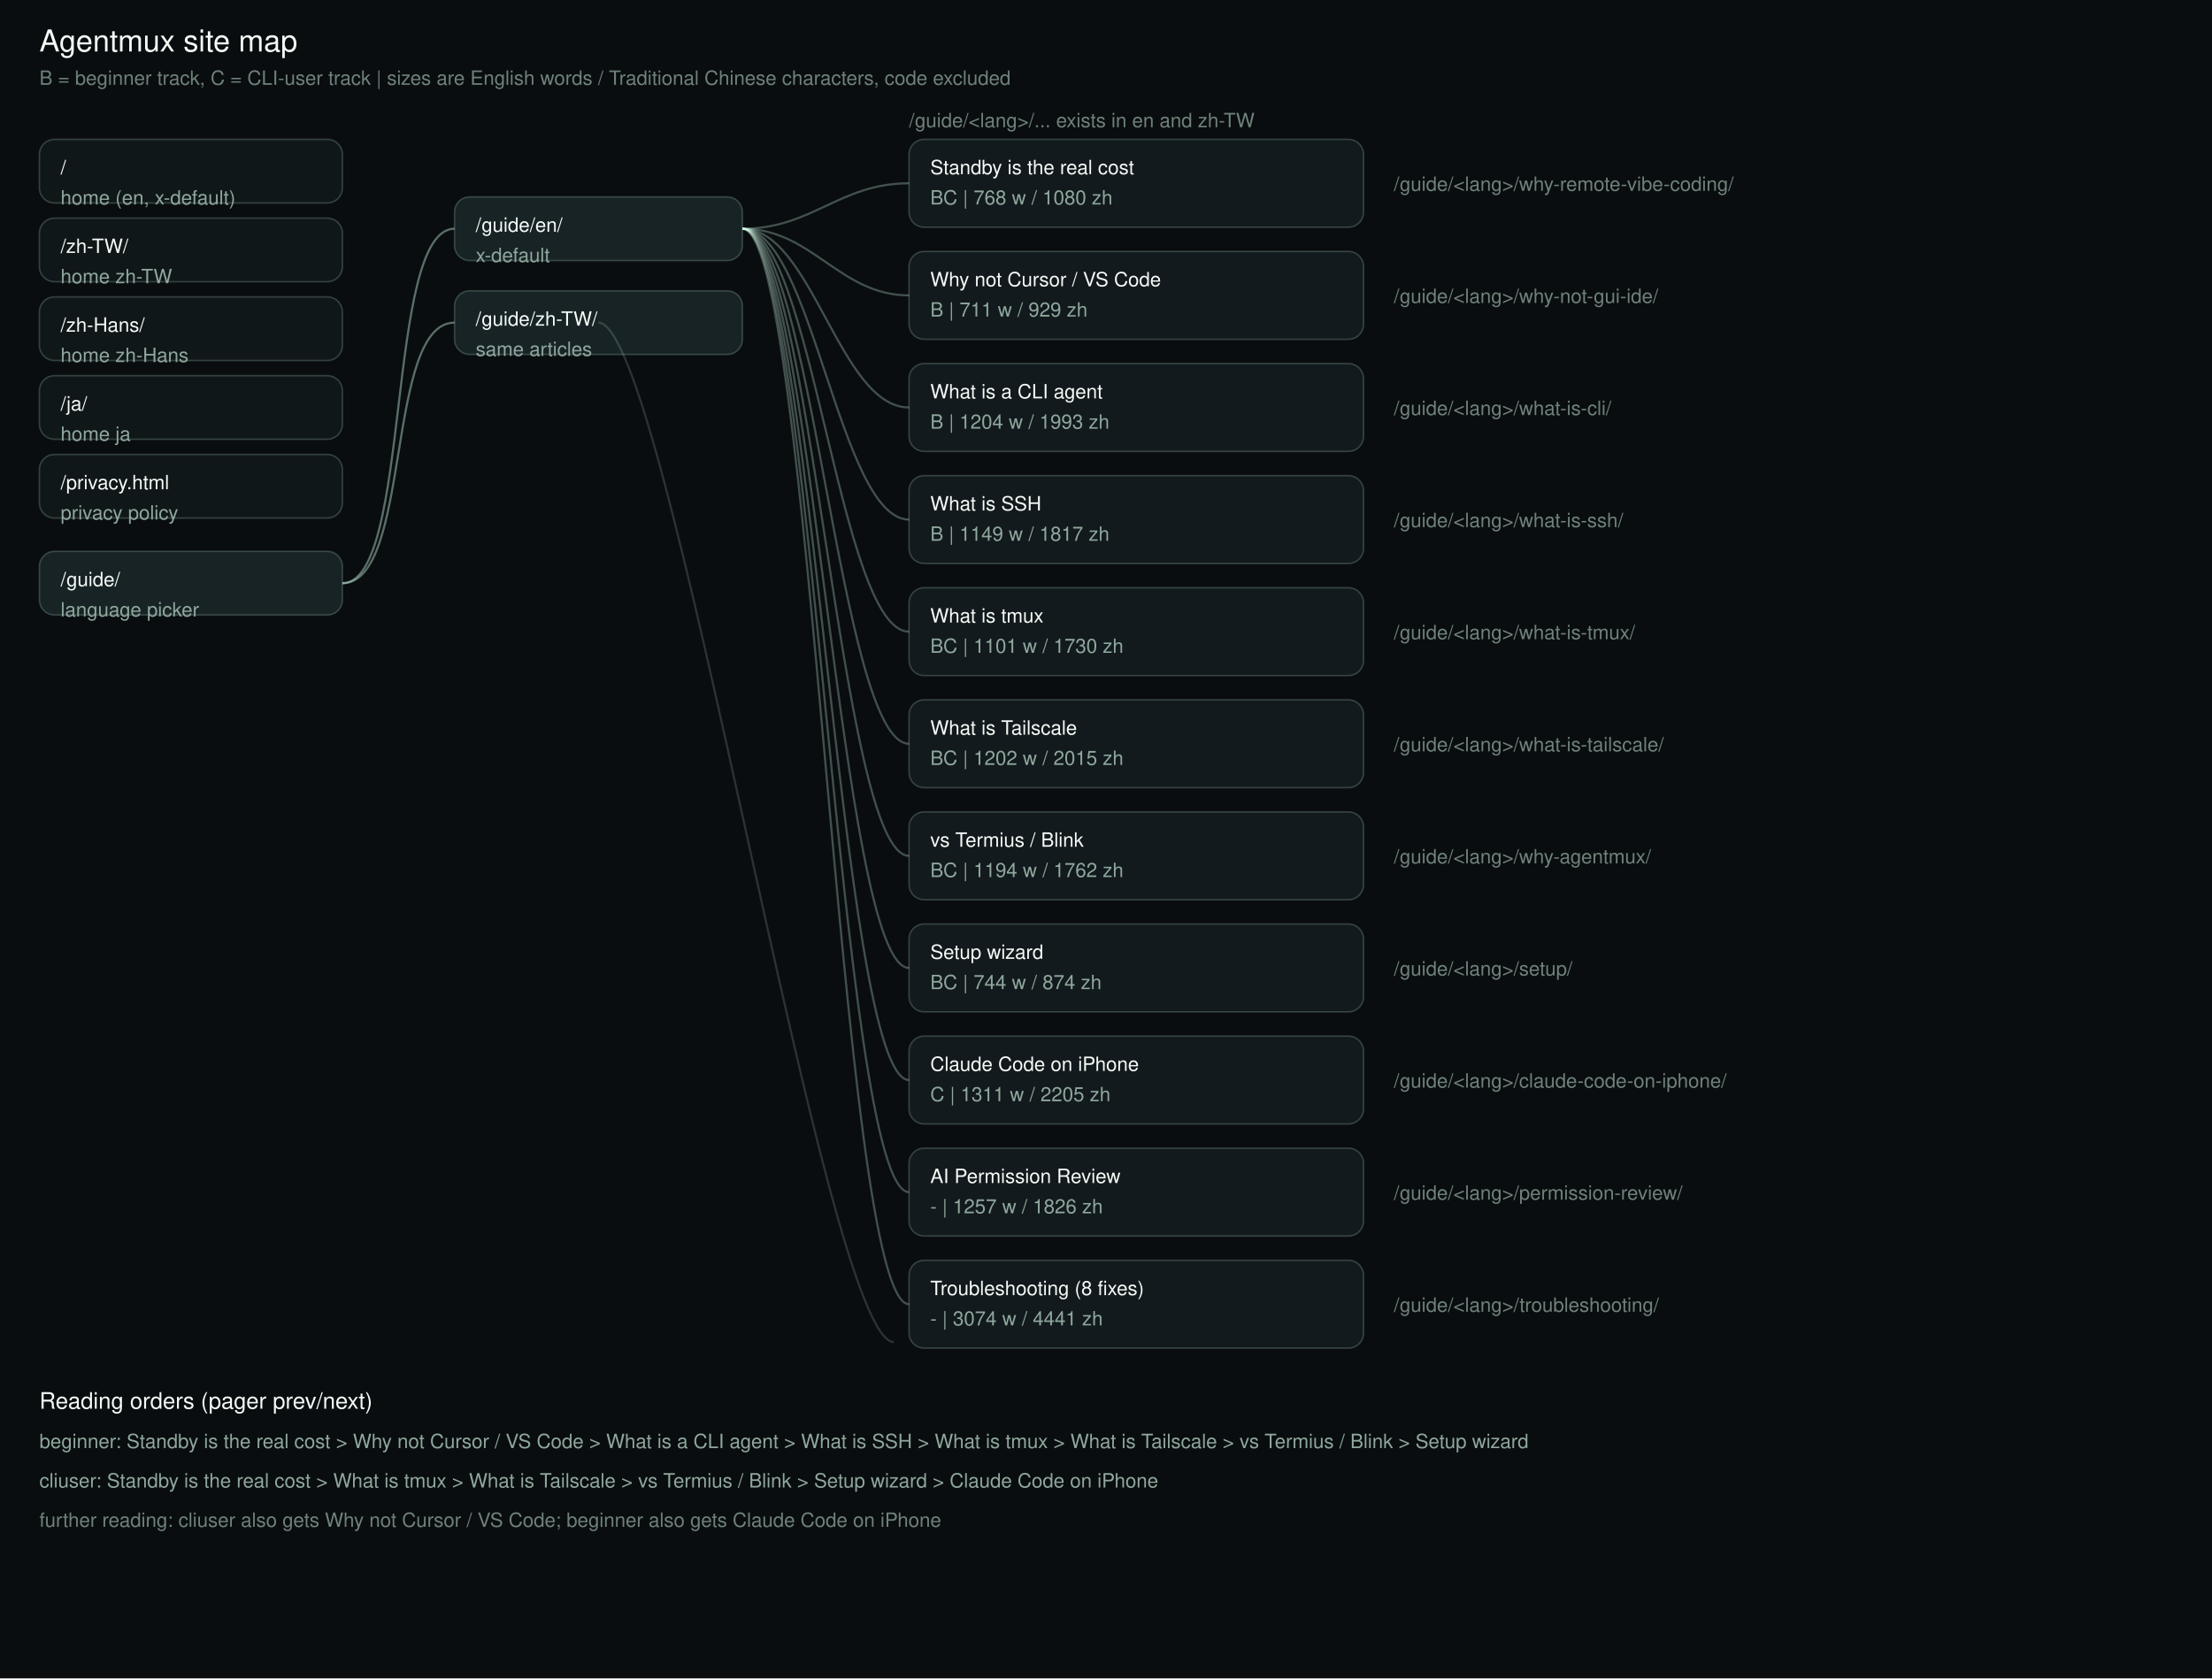
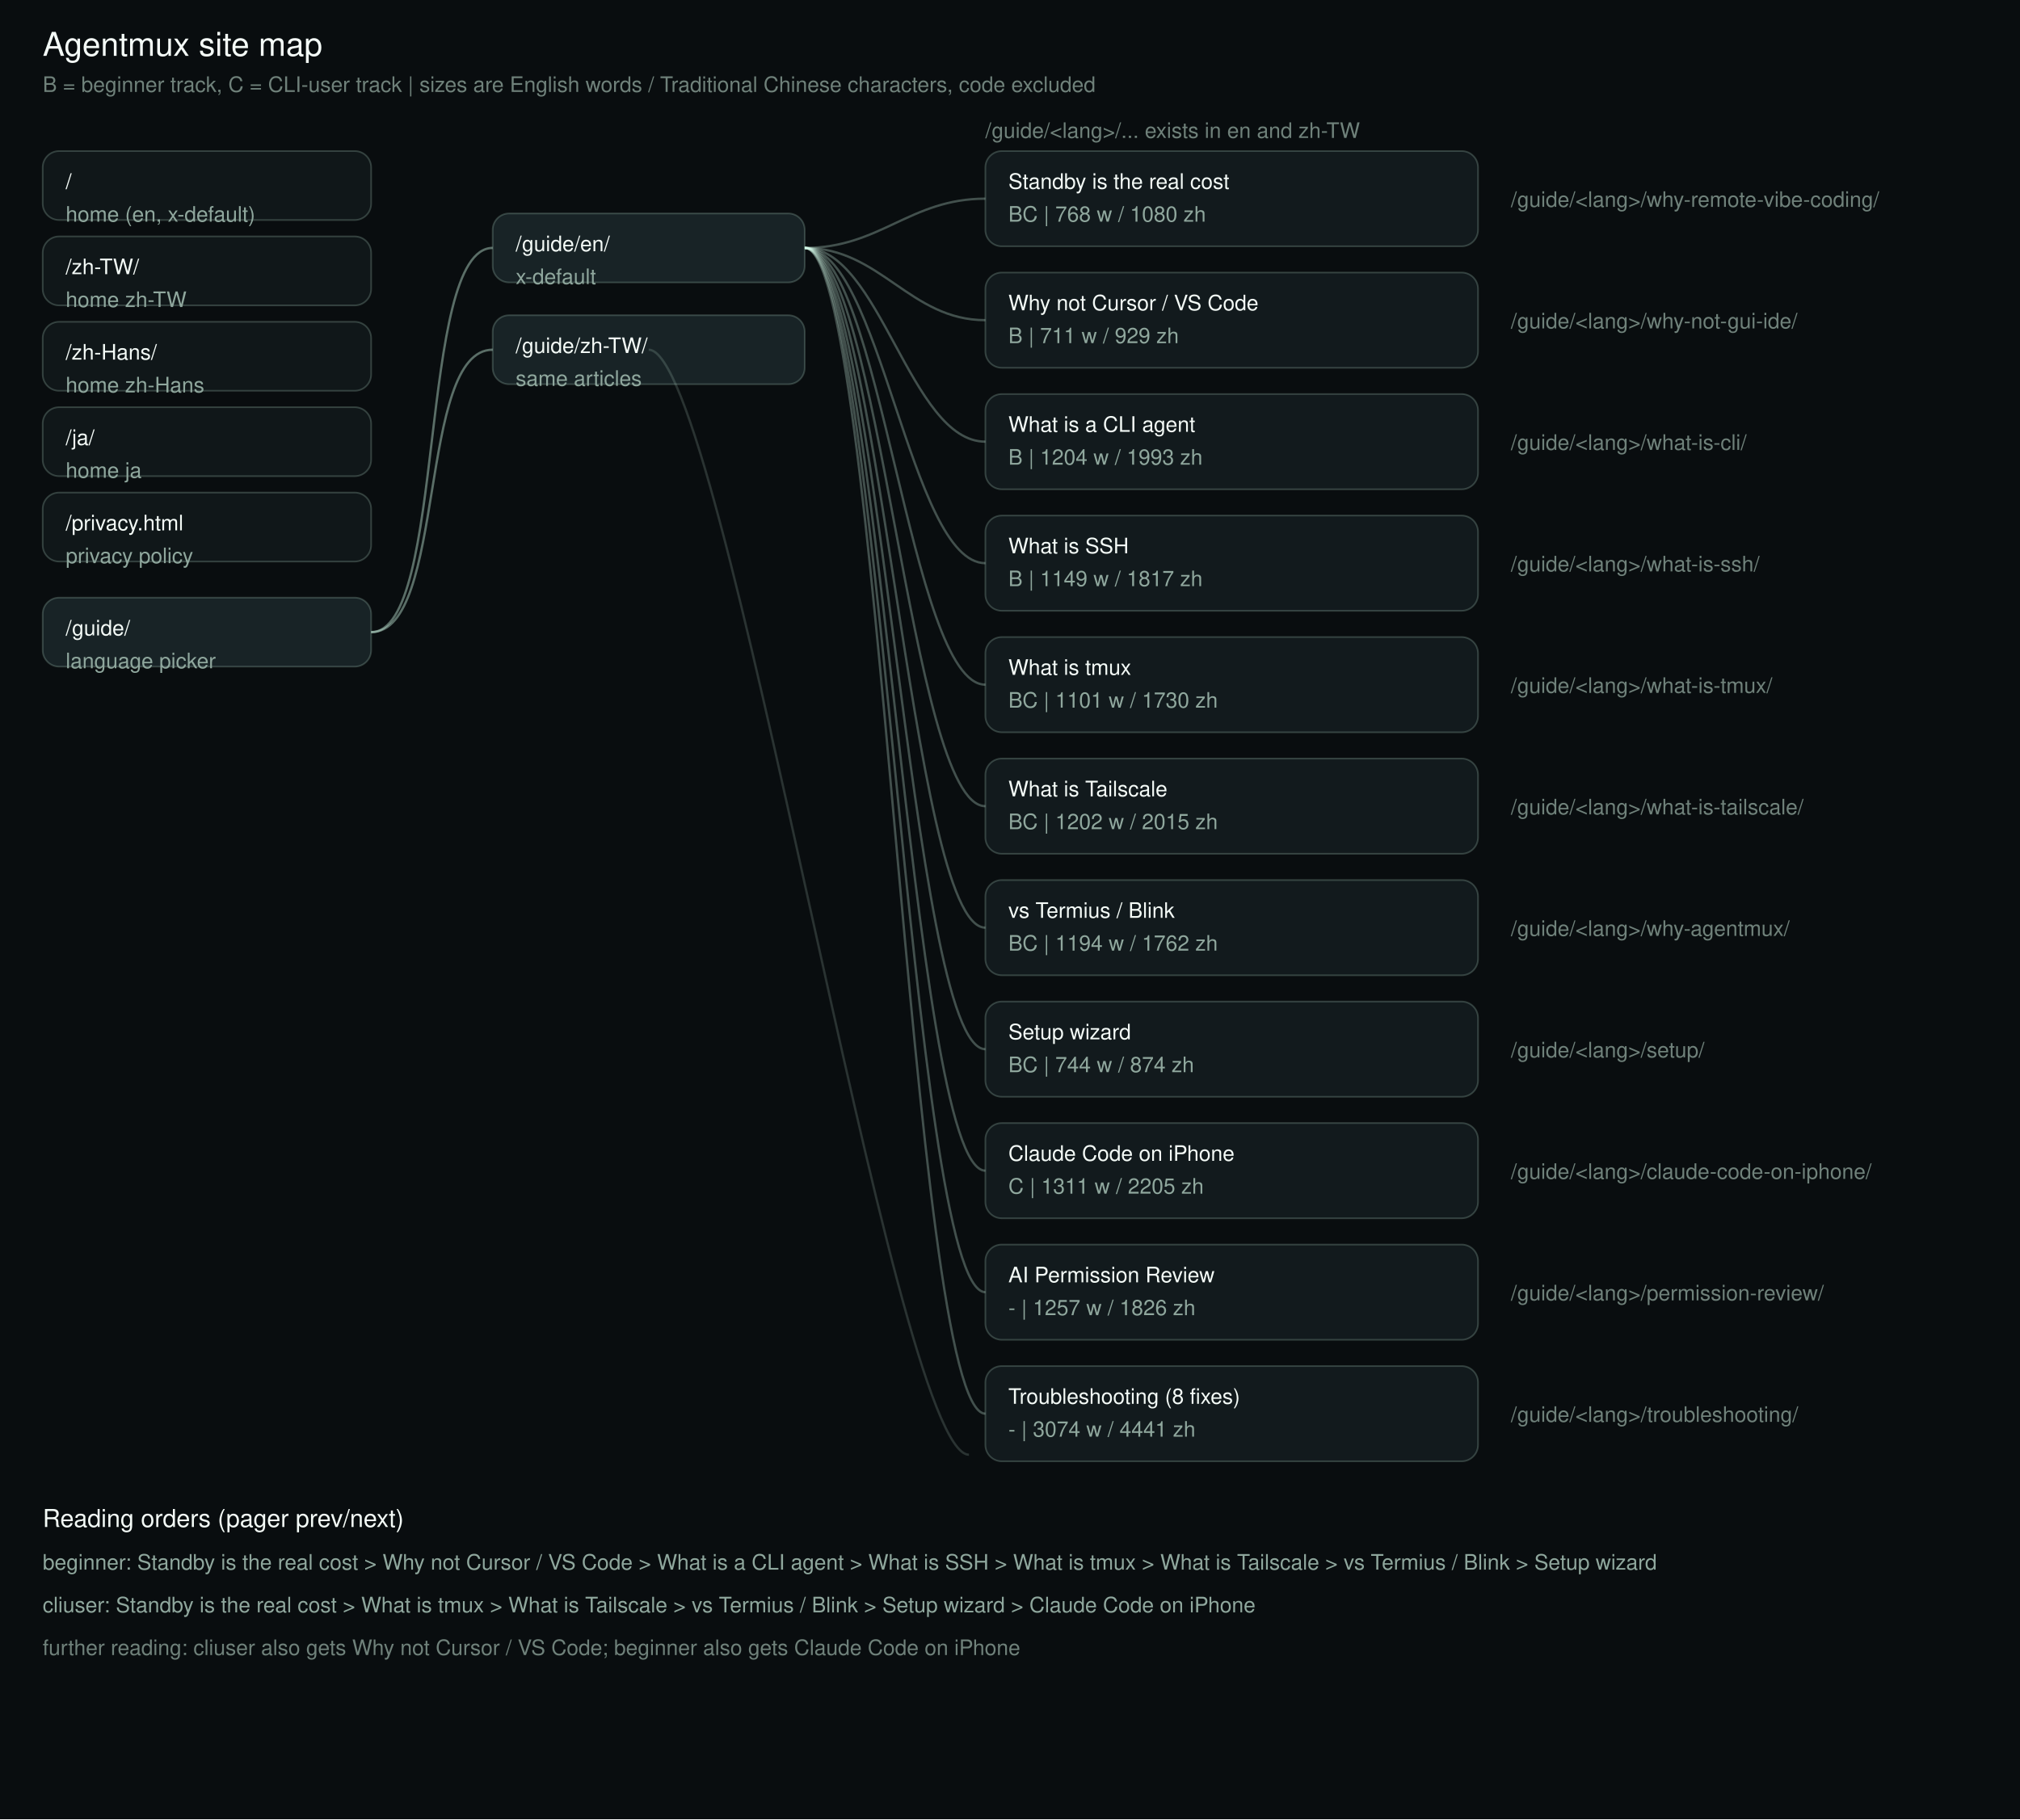
- <svg xmlns="http://www.w3.org/2000/svg" viewBox="0 0 1460 1108" font-family="-apple-system, Helvetica, Arial, sans-serif" font-size="13">
-   <rect width="1460" height="1108" fill="#090d0f" />
+ <svg xmlns="http://www.w3.org/2000/svg" viewBox="0 0 1230 1108" font-family="-apple-system, Helvetica, Arial, sans-serif" font-size="13">
+   <rect width="1230" height="1108" fill="#090d0f" />
  <text x="26" y="34" fill="#f4fbf7" font-size="20">Agentmux site map</text>
  <text x="26" y="56" fill="#6f817a">B = beginner track, C = CLI-user track | sizes are English words / Traditional Chinese characters, code excluded</text>
  <rect x="26" y="92" width="200" height="42" rx="10" fill="#101719" stroke="rgba(214,255,236,0.2)" />
  <text x="40" y="115" fill="#f4fbf7">/</text>
  <text x="40" y="135" fill="#8fa79d">home (en, x-default)</text>
  <rect x="26" y="144" width="200" height="42" rx="10" fill="#101719" stroke="rgba(214,255,236,0.2)" />
  <text x="40" y="167" fill="#f4fbf7">/zh-TW/</text>
  <text x="40" y="187" fill="#8fa79d">home zh-TW</text>
  <rect x="26" y="196" width="200" height="42" rx="10" fill="#101719" stroke="rgba(214,255,236,0.2)" />
  <text x="40" y="219" fill="#f4fbf7">/zh-Hans/</text>
  <text x="40" y="239" fill="#8fa79d">home zh-Hans</text>
  <rect x="26" y="248" width="200" height="42" rx="10" fill="#101719" stroke="rgba(214,255,236,0.2)" />
  <text x="40" y="271" fill="#f4fbf7">/ja/</text>
  <text x="40" y="291" fill="#8fa79d">home ja</text>
  <rect x="26" y="300" width="200" height="42" rx="10" fill="#101719" stroke="rgba(214,255,236,0.2)" />
  <text x="40" y="323" fill="#f4fbf7">/privacy.html</text>
  <text x="40" y="343" fill="#8fa79d">privacy policy</text>
  <rect x="26" y="364" width="200" height="42" rx="10" fill="#182326" stroke="rgba(214,255,236,0.2)" />
  <text x="40" y="387" fill="#f4fbf7">/guide/</text>
  <text x="40" y="407" fill="#8fa79d">language picker</text>
  <rect x="300" y="130" width="190" height="42" rx="10" fill="#182326" stroke="rgba(214,255,236,0.2)" />
  <text x="314" y="153" fill="#f4fbf7">/guide/en/</text>
  <text x="314" y="173" fill="#8fa79d">x-default</text>
  <rect x="300" y="192" width="190" height="42" rx="10" fill="#182326" stroke="rgba(214,255,236,0.2)" />
  <text x="314" y="215" fill="#f4fbf7">/guide/zh-TW/</text>
  <text x="314" y="235" fill="#8fa79d">same articles</text>
  <path d="M226 385 C 272 385 254 151 300 151" fill="none" stroke="rgba(214,255,236,0.4)" stroke-width="1.4" />
  <path d="M226 385 C 272 385 254 213 300 213" fill="none" stroke="rgba(214,255,236,0.4)" stroke-width="1.4" />
  <text x="600" y="84" fill="#6f817a">/guide/&lt;lang&gt;/... exists in en and zh-TW</text>
  <rect x="600" y="92" width="300" height="58" rx="10" fill="#121a1d" stroke="rgba(214,255,236,0.2)" />
  <text x="614" y="115" fill="#f4fbf7">Standby is the real cost</text>
  <text x="614" y="135" fill="#8fa79d">BC | 768 w / 1080 zh</text>
  <text x="920" y="126" fill="#6f817a">/guide/&lt;lang&gt;/why-remote-vibe-coding/</text>
  <path d="M490 151 C 536 151 554 121 600 121" fill="none" stroke="rgba(214,255,236,0.28)" stroke-width="1.4" />
  <rect x="600" y="166" width="300" height="58" rx="10" fill="#121a1d" stroke="rgba(214,255,236,0.2)" />
  <text x="614" y="189" fill="#f4fbf7">Why not Cursor / VS Code</text>
  <text x="614" y="209" fill="#8fa79d">B | 711 w / 929 zh</text>
  <text x="920" y="200" fill="#6f817a">/guide/&lt;lang&gt;/why-not-gui-ide/</text>
  <path d="M490 151 C 536 151 554 195 600 195" fill="none" stroke="rgba(214,255,236,0.28)" stroke-width="1.4" />
  <rect x="600" y="240" width="300" height="58" rx="10" fill="#121a1d" stroke="rgba(214,255,236,0.2)" />
  <text x="614" y="263" fill="#f4fbf7">What is a CLI agent</text>
  <text x="614" y="283" fill="#8fa79d">B | 1204 w / 1993 zh</text>
  <text x="920" y="274" fill="#6f817a">/guide/&lt;lang&gt;/what-is-cli/</text>
  <path d="M490 151 C 536 151 554 269 600 269" fill="none" stroke="rgba(214,255,236,0.28)" stroke-width="1.4" />
  <rect x="600" y="314" width="300" height="58" rx="10" fill="#121a1d" stroke="rgba(214,255,236,0.2)" />
  <text x="614" y="337" fill="#f4fbf7">What is SSH</text>
  <text x="614" y="357" fill="#8fa79d">B | 1149 w / 1817 zh</text>
  <text x="920" y="348" fill="#6f817a">/guide/&lt;lang&gt;/what-is-ssh/</text>
  <path d="M490 151 C 536 151 554 343 600 343" fill="none" stroke="rgba(214,255,236,0.28)" stroke-width="1.4" />
  <rect x="600" y="388" width="300" height="58" rx="10" fill="#121a1d" stroke="rgba(214,255,236,0.2)" />
  <text x="614" y="411" fill="#f4fbf7">What is tmux</text>
  <text x="614" y="431" fill="#8fa79d">BC | 1101 w / 1730 zh</text>
  <text x="920" y="422" fill="#6f817a">/guide/&lt;lang&gt;/what-is-tmux/</text>
  <path d="M490 151 C 536 151 554 417 600 417" fill="none" stroke="rgba(214,255,236,0.28)" stroke-width="1.4" />
  <rect x="600" y="462" width="300" height="58" rx="10" fill="#121a1d" stroke="rgba(214,255,236,0.2)" />
  <text x="614" y="485" fill="#f4fbf7">What is Tailscale</text>
  <text x="614" y="505" fill="#8fa79d">BC | 1202 w / 2015 zh</text>
  <text x="920" y="496" fill="#6f817a">/guide/&lt;lang&gt;/what-is-tailscale/</text>
  <path d="M490 151 C 536 151 554 491 600 491" fill="none" stroke="rgba(214,255,236,0.28)" stroke-width="1.4" />
  <rect x="600" y="536" width="300" height="58" rx="10" fill="#121a1d" stroke="rgba(214,255,236,0.2)" />
  <text x="614" y="559" fill="#f4fbf7">vs Termius / Blink</text>
  <text x="614" y="579" fill="#8fa79d">BC | 1194 w / 1762 zh</text>
  <text x="920" y="570" fill="#6f817a">/guide/&lt;lang&gt;/why-agentmux/</text>
  <path d="M490 151 C 536 151 554 565 600 565" fill="none" stroke="rgba(214,255,236,0.28)" stroke-width="1.4" />
  <rect x="600" y="610" width="300" height="58" rx="10" fill="#121a1d" stroke="rgba(214,255,236,0.2)" />
  <text x="614" y="633" fill="#f4fbf7">Setup wizard</text>
  <text x="614" y="653" fill="#8fa79d">BC | 744 w / 874 zh</text>
  <text x="920" y="644" fill="#6f817a">/guide/&lt;lang&gt;/setup/</text>
  <path d="M490 151 C 536 151 554 639 600 639" fill="none" stroke="rgba(214,255,236,0.28)" stroke-width="1.4" />
  <rect x="600" y="684" width="300" height="58" rx="10" fill="#121a1d" stroke="rgba(214,255,236,0.2)" />
  <text x="614" y="707" fill="#f4fbf7">Claude Code on iPhone</text>
  <text x="614" y="727" fill="#8fa79d">C | 1311 w / 2205 zh</text>
  <text x="920" y="718" fill="#6f817a">/guide/&lt;lang&gt;/claude-code-on-iphone/</text>
  <path d="M490 151 C 536 151 554 713 600 713" fill="none" stroke="rgba(214,255,236,0.28)" stroke-width="1.4" />
  <rect x="600" y="758" width="300" height="58" rx="10" fill="#121a1d" stroke="rgba(214,255,236,0.2)" />
  <text x="614" y="781" fill="#f4fbf7">AI Permission Review</text>
  <text x="614" y="801" fill="#8fa79d">- | 1257 w / 1826 zh</text>
  <text x="920" y="792" fill="#6f817a">/guide/&lt;lang&gt;/permission-review/</text>
  <path d="M490 151 C 536 151 554 787 600 787" fill="none" stroke="rgba(214,255,236,0.28)" stroke-width="1.4" />
  <rect x="600" y="832" width="300" height="58" rx="10" fill="#121a1d" stroke="rgba(214,255,236,0.2)" />
  <text x="614" y="855" fill="#f4fbf7">Troubleshooting (8 fixes)</text>
  <text x="614" y="875" fill="#8fa79d">- | 3074 w / 4441 zh</text>
  <text x="920" y="866" fill="#6f817a">/guide/&lt;lang&gt;/troubleshooting/</text>
  <path d="M490 151 C 536 151 554 861 600 861" fill="none" stroke="rgba(214,255,236,0.28)" stroke-width="1.4" />
  <path d="M395 213 C 441 213 544 886 590 886" fill="none" stroke="rgba(214,255,236,0.16)" stroke-width="1.4" />
  <text x="26" y="930" fill="#f4fbf7" font-size="15">Reading orders (pager prev/next)</text>
  <text x="26" y="956" fill="#8fa79d">beginner: Standby is the real cost  &gt;  Why not Cursor / VS Code  &gt;  What is a CLI agent  &gt;  What is SSH  &gt;  What is tmux  &gt;  What is Tailscale  &gt;  vs Termius / Blink  &gt;  Setup wizard</text>
  <text x="26" y="982" fill="#8fa79d">cliuser: Standby is the real cost  &gt;  What is tmux  &gt;  What is Tailscale  &gt;  vs Termius / Blink  &gt;  Setup wizard  &gt;  Claude Code on iPhone</text>
  <text x="26" y="1008" fill="#6f817a">further reading: cliuser also gets Why not Cursor / VS Code; beginner also gets Claude Code on iPhone</text>
</svg>
